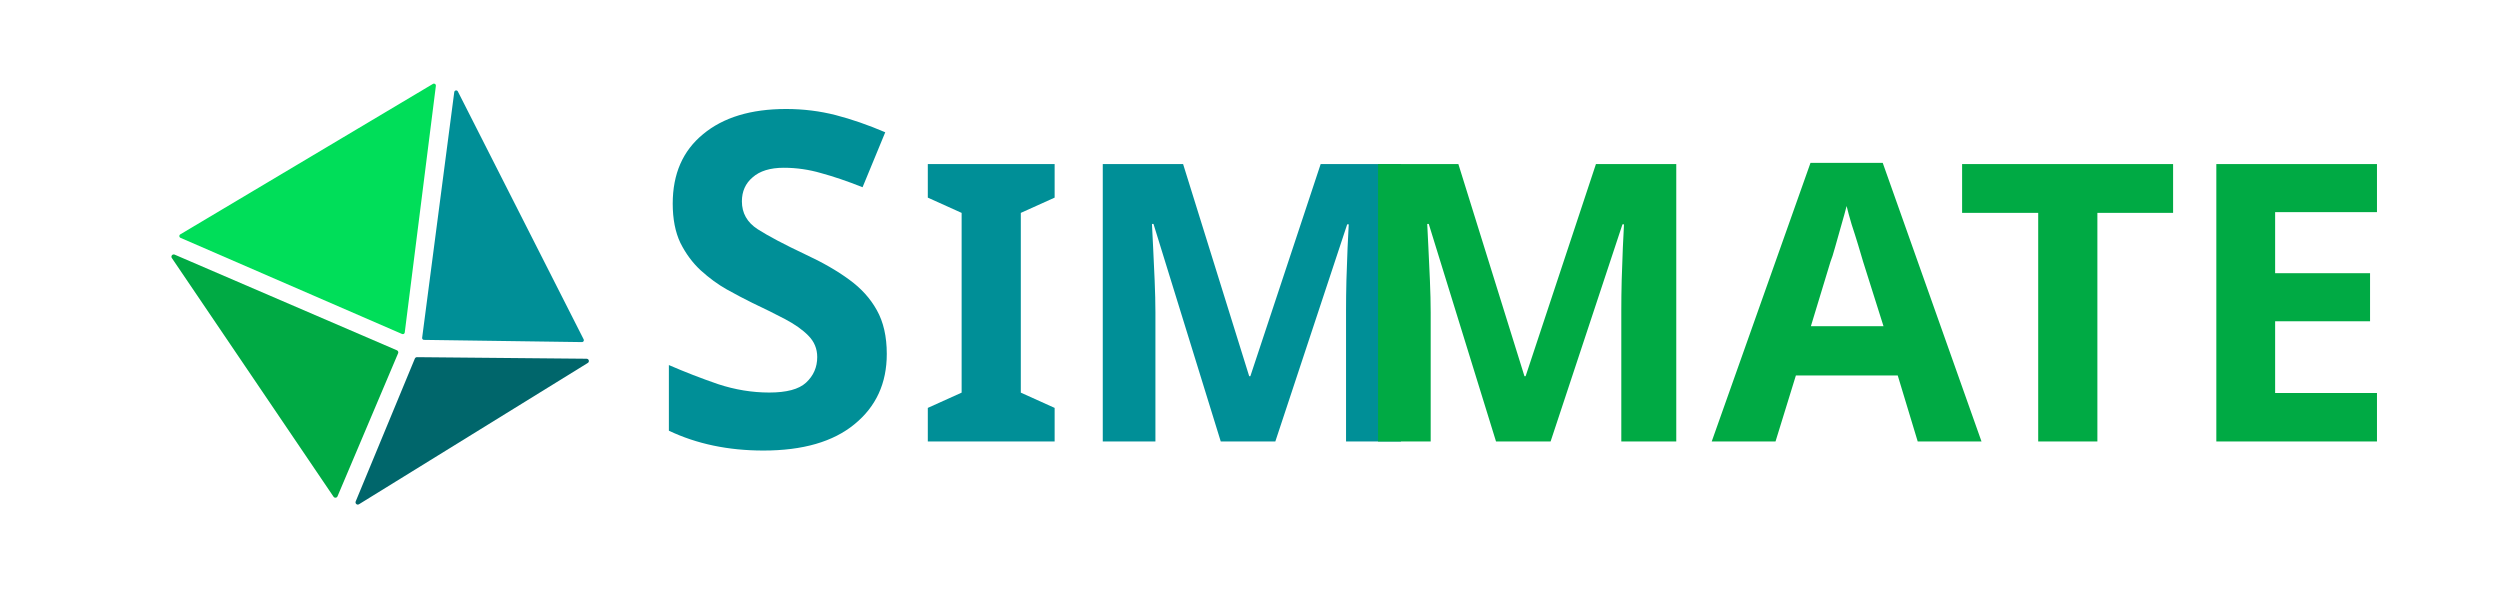
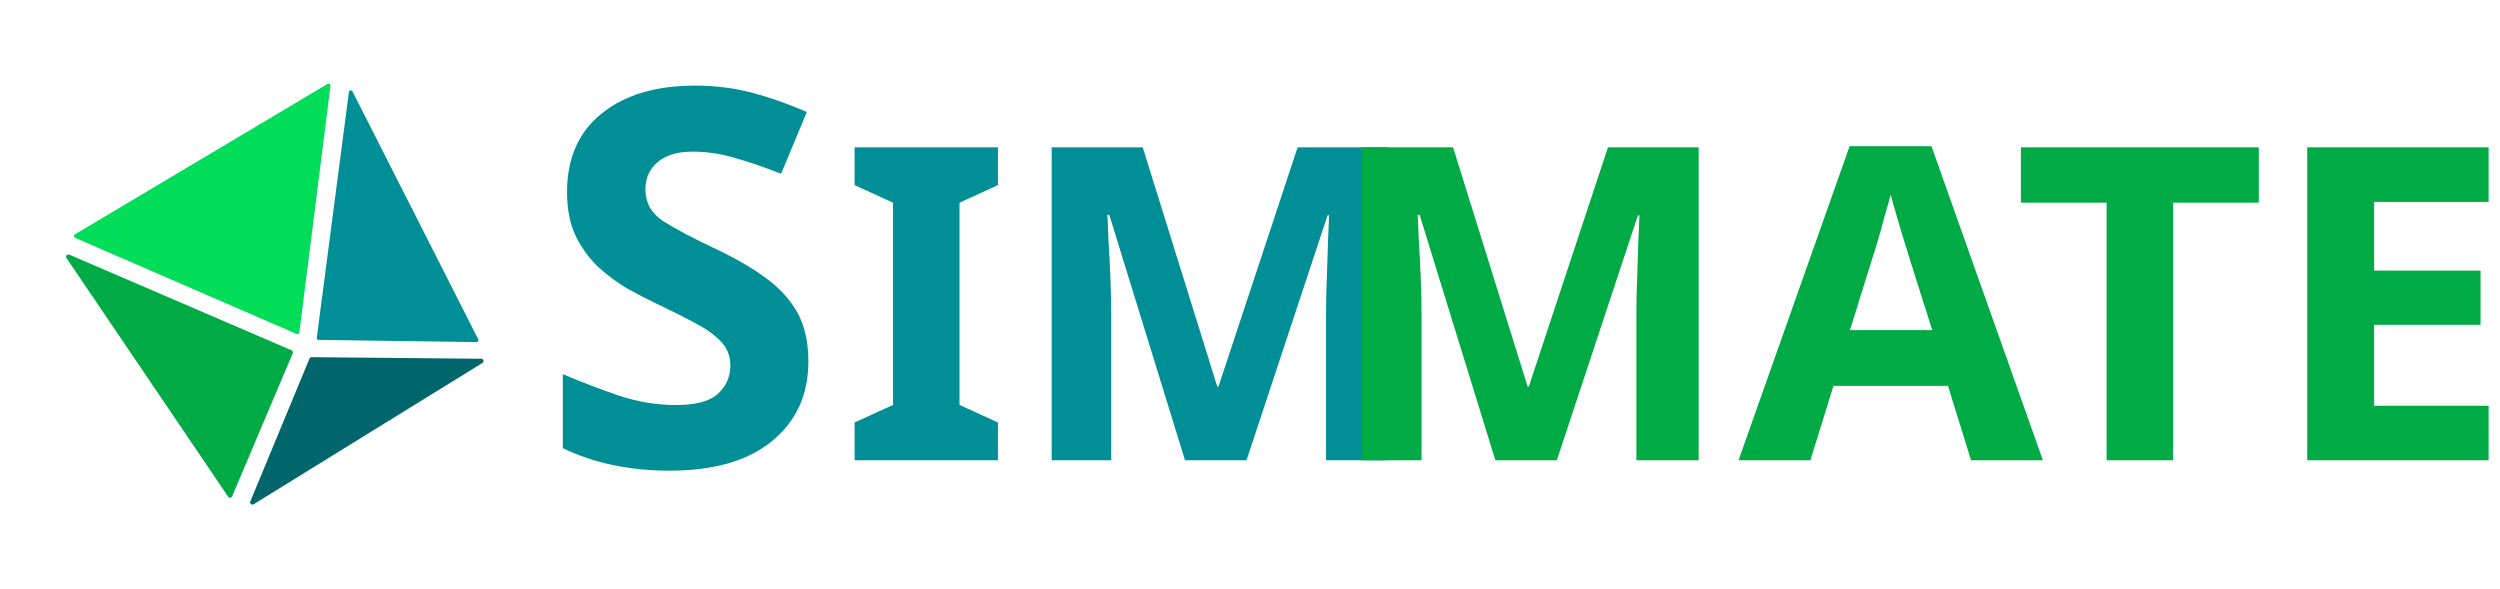
<svg xmlns="http://www.w3.org/2000/svg" width="102mm" height="24mm" viewBox="0 0 102 24" version="1.1" id="svg905">
  <defs id="defs899" />
  <g id="layer1">
    <g id="g1562" transform="translate(-2.901976,-7.086576)">
-       <path id="path2269" style="fill:#00de59;fill-opacity:1;stroke:#00de59;stroke-width:0.159;stroke-linejoin:round;stroke-opacity:1" d="M 10.298,16.717 20.607,10.578 19.337,20.64 Z" />
-       <path id="path3240" style="fill:#00aa44;fill-opacity:1;stroke:#00aa44;stroke-width:0.186;stroke-linejoin:round;stroke-opacity:1" d="m 9.989,17.56 6.598,9.74 2.472,-5.836 z" />
-       <path id="path3244" style="fill:#00666b;fill-opacity:1;stroke:#00666b;stroke-width:0.186;stroke-linejoin:round;stroke-opacity:1" d="M 26.835,21.816 17.5,27.581 19.914,21.752 Z" />
-       <path id="path3242" style="fill:#008f97;fill-opacity:1;stroke:#008f97;stroke-width:0.156;stroke-linejoin:round;stroke-opacity:1" d="M 26.645,20.966 21.513,10.853 20.203,20.876 Z" />
-       <text xml:space="preserve" style="font-style:normal;font-variant:normal;font-weight:bold;font-stretch:normal;font-size:15.912px;line-height:1.25;font-family:Corbel;-inkscape-font-specification:'Corbel, Bold';font-variant-ligatures:normal;font-variant-caps:normal;font-variant-numeric:normal;font-variant-east-asian:normal;fill:#008f97;fill-opacity:1;stroke:none;stroke-width:0.398" x="40.097" y="25.188" id="text1-8" transform="scale(1.003529,0.9964839)">
-         <tspan id="tspan1-0" style="font-style:normal;font-variant:normal;font-weight:bold;font-stretch:normal;font-size:15.912px;font-family:Corbel;-inkscape-font-specification:'Corbel, Bold';font-variant-ligatures:normal;font-variant-caps:normal;font-variant-numeric:normal;font-variant-east-asian:normal;fill:#008f97;fill-opacity:1;stroke-width:0.398" x="40.097" y="25.188">IM</tspan>
+       <path id="path2269" style="fill:#00de59;fill-opacity:1;stroke:#00de59;stroke-width:0.159;stroke-linejoin:round;stroke-opacity:1" d="M 5.998,16.717 16.307,10.578 15.037,20.64 Z" />
+       <path id="path3240" style="fill:#00aa44;fill-opacity:1;stroke:#00aa44;stroke-width:0.186;stroke-linejoin:round;stroke-opacity:1" d="m 5.69,17.56 6.598,9.74 2.472,-5.836 z" />
+       <path id="path3244" style="fill:#00666b;fill-opacity:1;stroke:#00666b;stroke-width:0.186;stroke-linejoin:round;stroke-opacity:1" d="M 22.536,21.816 13.201,27.581 15.615,21.752 Z" />
+       <path id="path3242" style="fill:#008f97;fill-opacity:1;stroke:#008f97;stroke-width:0.156;stroke-linejoin:round;stroke-opacity:1" d="M 22.346,20.966 17.214,10.853 15.904,20.876 Z" />
+       <text xml:space="preserve" style="font-style:normal;font-variant:normal;font-weight:bold;font-stretch:normal;font-size:17.94px;line-height:1.25;font-family:Corbel;-inkscape-font-specification:'Corbel, Bold';font-variant-ligatures:normal;font-variant-caps:normal;font-variant-numeric:normal;font-variant-east-asian:normal;fill:#008f97;fill-opacity:1;stroke:none;stroke-width:0.448" x="37.06" y="25.957" id="text1-8" transform="scale(1.003529,0.9964839)">
+         <tspan id="tspan1-0" style="font-style:normal;font-variant:normal;font-weight:bold;font-stretch:normal;font-size:17.94px;font-family:Corbel;-inkscape-font-specification:'Corbel, Bold';font-variant-ligatures:normal;font-variant-caps:normal;font-variant-numeric:normal;font-variant-east-asian:normal;fill:#008f97;fill-opacity:1;stroke-width:0.448" x="37.06" y="25.957">IM</tspan>
      </text>
-       <text xml:space="preserve" style="font-style:normal;font-variant:normal;font-weight:bold;font-stretch:normal;font-size:15.912px;line-height:1.25;font-family:Corbel;-inkscape-font-specification:'Corbel, Bold';font-variant-ligatures:normal;font-variant-caps:normal;font-variant-numeric:normal;font-variant-east-asian:normal;fill:#00aa44;fill-opacity:1;stroke:none;stroke-width:0.398" x="57.48" y="25.188" id="text1-4" transform="scale(1.003529,0.9964839)">
-         <tspan id="tspan1-9" style="font-style:normal;font-variant:normal;font-weight:bold;font-stretch:normal;font-size:15.912px;font-family:Corbel;-inkscape-font-specification:'Corbel, Bold';font-variant-ligatures:normal;font-variant-caps:normal;font-variant-numeric:normal;font-variant-east-asian:normal;fill:#00aa44;fill-opacity:1;stroke-width:0.398" x="57.48" y="25.188">MATE</tspan>
+       <text xml:space="preserve" style="font-style:normal;font-variant:normal;font-weight:bold;font-stretch:normal;font-size:17.94px;line-height:1.25;font-family:Corbel;-inkscape-font-specification:'Corbel, Bold';font-variant-ligatures:normal;font-variant-caps:normal;font-variant-numeric:normal;font-variant-east-asian:normal;fill:#00aa44;fill-opacity:1;stroke:none;stroke-width:0.448" x="56.657" y="25.957" id="text1-4" transform="scale(1.003529,0.9964839)">
+         <tspan id="tspan1-9" style="font-style:normal;font-variant:normal;font-weight:bold;font-stretch:normal;font-size:17.94px;font-family:Corbel;-inkscape-font-specification:'Corbel, Bold';font-variant-ligatures:normal;font-variant-caps:normal;font-variant-numeric:normal;font-variant-east-asian:normal;fill:#00aa44;fill-opacity:1;stroke-width:0.448" x="56.657" y="25.957">MATE</tspan>
      </text>
-       <text xml:space="preserve" style="font-style:normal;font-variant:normal;font-weight:bold;font-stretch:normal;font-size:19.039px;line-height:1.25;font-family:Corbel;-inkscape-font-specification:'Corbel, Bold';font-variant-ligatures:normal;font-variant-caps:normal;font-variant-numeric:normal;font-variant-east-asian:normal;fill:#008f97;fill-opacity:1;stroke:none;stroke-width:0.476" x="29.212" y="25.373" id="text1-4-9" transform="scale(1.003529,0.9964839)">
-         <tspan id="tspan1-9-4" style="font-style:normal;font-variant:normal;font-weight:bold;font-stretch:normal;font-size:19.039px;font-family:Corbel;-inkscape-font-specification:'Corbel, Bold';font-variant-ligatures:normal;font-variant-caps:normal;font-variant-numeric:normal;font-variant-east-asian:normal;fill:#008f97;fill-opacity:1;stroke-width:0.476" x="29.212" y="25.373">S</tspan>
+       <text xml:space="preserve" style="font-style:normal;font-variant:normal;font-weight:bold;font-stretch:normal;font-size:21.465px;line-height:1.25;font-family:Corbel;-inkscape-font-specification:'Corbel, Bold';font-variant-ligatures:normal;font-variant-caps:normal;font-variant-numeric:normal;font-variant-east-asian:normal;fill:#008f97;fill-opacity:1;stroke:none;stroke-width:0.537" x="24.788" y="26.166" id="text1-4-9" transform="scale(1.003529,0.9964839)">
+         <tspan id="tspan1-9-4" style="font-style:normal;font-variant:normal;font-weight:bold;font-stretch:normal;font-size:21.465px;font-family:Corbel;-inkscape-font-specification:'Corbel, Bold';font-variant-ligatures:normal;font-variant-caps:normal;font-variant-numeric:normal;font-variant-east-asian:normal;fill:#008f97;fill-opacity:1;stroke-width:0.537" x="24.788" y="26.166">S</tspan>
      </text>
    </g>
  </g>
</svg>
